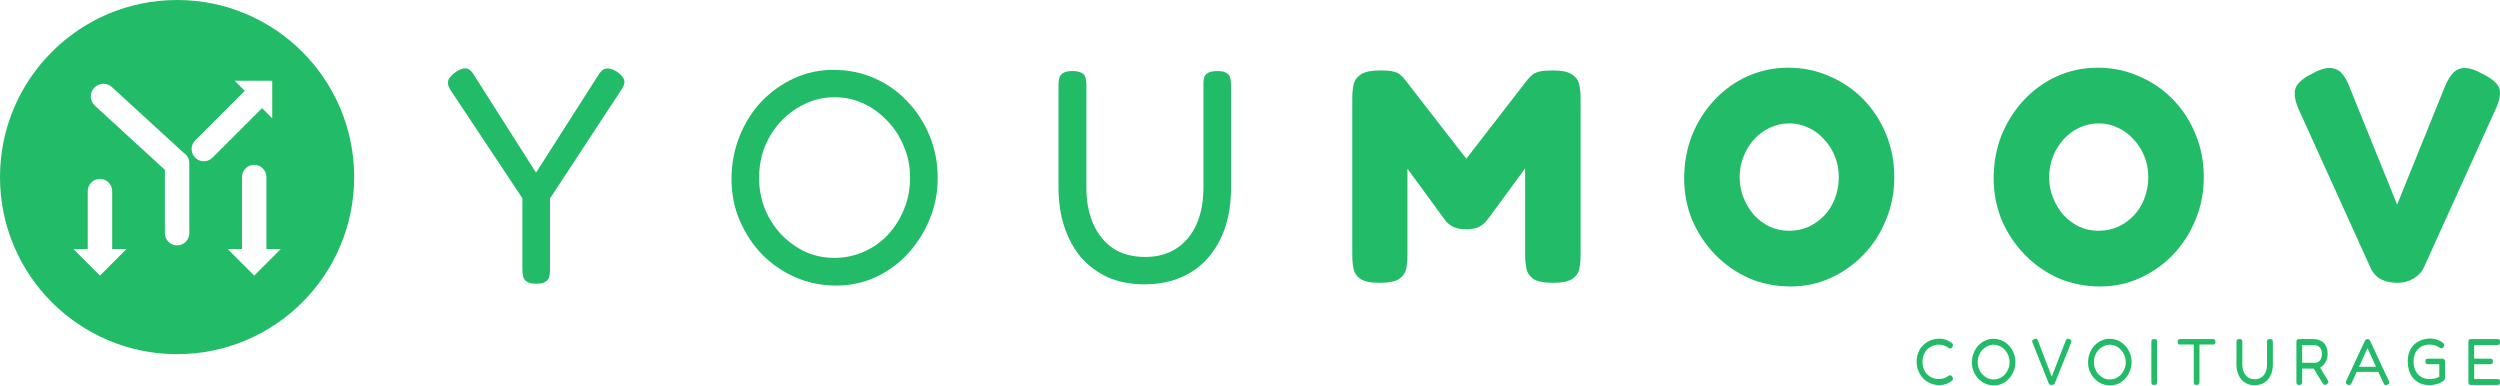
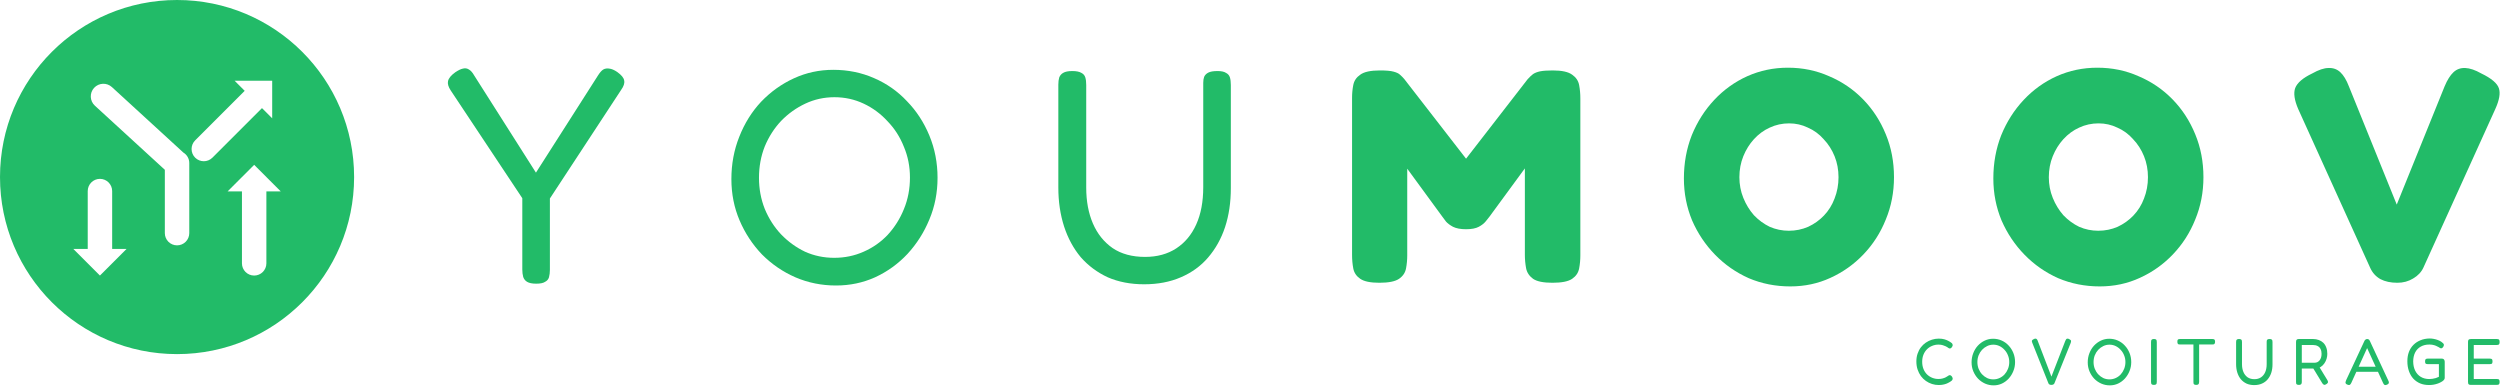
- <svg xmlns="http://www.w3.org/2000/svg" width="480" height="74" viewBox="0 0 480 74" fill="none">
-   <path fill-rule="evenodd" clip-rule="evenodd" d="M34 68C52.778 68 68 52.778 68 34C68 15.222 52.778 0 34 0C15.222 0 0 15.222 0 34C0 52.778 15.222 68 34 68ZM46.99 17.442L45.047 15.5H52.269V22.722L50.308 20.76L40.794 30.274C39.877 31.191 38.392 31.191 37.476 30.274C36.559 29.358 36.559 27.873 37.476 26.956L46.99 17.442ZM35.219 29.303L21.49 16.723C20.504 15.819 18.973 15.886 18.069 16.872C17.166 17.858 17.233 19.39 18.219 20.293L31.654 32.605V44.769C31.654 46.065 32.704 47.115 34 47.115C35.296 47.115 36.346 46.065 36.346 44.769V31.308C36.346 30.457 35.893 29.713 35.219 29.303ZM21.538 47.808V36.692C21.538 35.397 20.488 34.346 19.192 34.346C17.897 34.346 16.846 35.397 16.846 36.692V47.808H14.086L19.192 52.914L24.299 47.808H21.538ZM51.154 47.808V34C51.154 32.704 50.103 31.654 48.808 31.654C47.512 31.654 46.462 32.704 46.462 34V47.808H43.701L48.808 52.914L53.914 47.808H51.154Z" fill="#22BB68" />
-   <path fill-rule="evenodd" clip-rule="evenodd" d="M343.794 55C340.961 55 338.302 54.474 335.818 53.423C333.373 52.332 331.219 50.833 329.356 48.925C327.493 47.017 326.018 44.816 324.932 42.324C323.884 39.793 323.36 37.106 323.36 34.263C323.36 31.303 323.865 28.538 324.874 25.968C325.921 23.398 327.357 21.139 329.182 19.192C331.006 17.245 333.121 15.726 335.527 14.636C337.972 13.545 340.573 13 343.328 13C346.161 13 348.801 13.545 351.246 14.636C353.729 15.687 355.903 17.167 357.766 19.075C359.629 20.983 361.084 23.223 362.132 25.793C363.18 28.324 363.704 31.07 363.704 34.029C363.704 36.911 363.18 39.617 362.132 42.149C361.123 44.68 359.687 46.919 357.824 48.867C356 50.775 353.885 52.274 351.478 53.364C349.111 54.455 346.549 55 343.794 55ZM343.503 44.31C344.822 44.31 346.064 44.057 347.229 43.551C348.393 43.006 349.402 42.285 350.256 41.389C351.149 40.455 351.828 39.364 352.293 38.118C352.798 36.833 353.05 35.47 353.05 34.029C353.05 32.588 352.798 31.245 352.293 29.999C351.789 28.752 351.09 27.662 350.198 26.727C349.344 25.754 348.335 25.014 347.17 24.508C346.045 23.962 344.842 23.69 343.561 23.69C342.241 23.69 341 23.962 339.835 24.508C338.71 25.014 337.701 25.754 336.808 26.727C335.954 27.662 335.275 28.752 334.77 29.999C334.266 31.245 334.014 32.588 334.014 34.029C334.014 35.431 334.266 36.755 334.77 38.001C335.275 39.248 335.954 40.357 336.808 41.331C337.701 42.266 338.71 43.006 339.835 43.551C341 44.057 342.222 44.31 343.503 44.31Z" fill="#22BB68" />
-   <path d="M119.859 15.453C119.781 14.947 119.335 14.402 118.52 13.818C117.938 13.428 117.433 13.214 117.006 13.175C116.579 13.097 116.191 13.156 115.842 13.351C115.531 13.545 115.201 13.915 114.852 14.46L102.918 33.153L91.041 14.46C90.731 13.915 90.401 13.545 90.052 13.351C89.703 13.117 89.314 13.058 88.888 13.175C88.499 13.253 88.014 13.487 87.432 13.876C86.617 14.46 86.151 15.025 86.035 15.57C85.918 16.076 86.093 16.68 86.559 17.381L100.298 38.06V51.729C100.298 52.274 100.356 52.761 100.473 53.189C100.628 53.617 100.88 53.929 101.229 54.124C101.618 54.357 102.2 54.474 102.976 54.474C103.752 54.474 104.315 54.357 104.664 54.124C105.052 53.929 105.305 53.637 105.421 53.248C105.537 52.819 105.596 52.352 105.596 51.846V38.118L119.276 17.264C119.781 16.563 119.975 15.96 119.859 15.453Z" fill="#22BB68" />
-   <path fill-rule="evenodd" clip-rule="evenodd" d="M160.534 54.825C157.779 54.825 155.178 54.299 152.733 53.248C150.327 52.196 148.192 50.736 146.329 48.867C144.505 46.958 143.069 44.778 142.021 42.324C140.973 39.871 140.45 37.222 140.45 34.38C140.45 31.498 140.954 28.791 141.963 26.26C142.972 23.69 144.369 21.451 146.155 19.542C147.979 17.634 150.075 16.135 152.442 15.044C154.81 13.954 157.332 13.409 160.01 13.409C162.805 13.409 165.405 13.935 167.811 14.986C170.256 16.038 172.371 17.517 174.157 19.426C175.981 21.295 177.417 23.495 178.465 26.026C179.513 28.558 180.037 31.264 180.037 34.146C180.037 36.989 179.513 39.657 178.465 42.149C177.456 44.602 176.059 46.803 174.273 48.75C172.488 50.658 170.412 52.157 168.044 53.248C165.715 54.299 163.212 54.825 160.534 54.825ZM160.185 49.509C162.203 49.509 164.085 49.12 165.832 48.341C167.617 47.562 169.17 46.471 170.489 45.069C171.809 43.629 172.837 41.993 173.575 40.163C174.351 38.294 174.739 36.268 174.739 34.088C174.739 31.985 174.351 30.018 173.575 28.188C172.837 26.319 171.789 24.683 170.431 23.281C169.111 21.84 167.578 20.711 165.832 19.893C164.085 19.075 162.222 18.666 160.243 18.666C158.264 18.666 156.401 19.075 154.654 19.893C152.908 20.711 151.355 21.821 149.997 23.223C148.677 24.625 147.63 26.26 146.853 28.129C146.116 29.999 145.747 32.004 145.747 34.146C145.747 36.249 146.116 38.235 146.853 40.104C147.63 41.974 148.677 43.609 149.997 45.011C151.355 46.413 152.888 47.523 154.596 48.341C156.343 49.12 158.206 49.509 160.185 49.509Z" fill="#22BB68" />
-   <path d="M219.707 54.591C217.106 54.591 214.778 54.143 212.721 53.248C210.702 52.313 208.975 51.028 207.539 49.392C206.142 47.718 205.075 45.751 204.337 43.492C203.6 41.195 203.231 38.702 203.231 36.015V16.271C203.231 15.726 203.29 15.259 203.406 14.869C203.561 14.48 203.814 14.188 204.163 13.993C204.551 13.759 205.133 13.643 205.909 13.643C206.686 13.643 207.268 13.759 207.656 13.993C208.044 14.188 208.296 14.48 208.413 14.869C208.529 15.259 208.587 15.745 208.587 16.33V36.015C208.587 38.624 209.014 40.922 209.868 42.908C210.722 44.894 211.983 46.471 213.652 47.64C215.321 48.769 217.397 49.334 219.881 49.334C222.21 49.334 224.209 48.789 225.878 47.698C227.546 46.608 228.827 45.069 229.72 43.084C230.612 41.097 231.059 38.722 231.059 35.957V15.921C231.059 15.453 231.117 15.064 231.233 14.752C231.389 14.402 231.66 14.129 232.048 13.935C232.437 13.74 233.019 13.643 233.795 13.643C234.532 13.643 235.076 13.759 235.425 13.993C235.813 14.188 236.065 14.48 236.182 14.869C236.298 15.259 236.356 15.745 236.356 16.33V36.132C236.356 38.858 235.988 41.35 235.25 43.609C234.513 45.829 233.426 47.776 231.99 49.451C230.593 51.086 228.847 52.352 226.751 53.248C224.694 54.143 222.346 54.591 219.707 54.591Z" fill="#22BB68" />
-   <path d="M264.876 54.299C263.168 54.299 261.946 54.046 261.208 53.54C260.471 53.033 260.025 52.371 259.87 51.553C259.714 50.736 259.637 49.859 259.637 48.925V18.783C259.637 17.926 259.714 17.108 259.87 16.33C260.025 15.512 260.471 14.85 261.208 14.344C261.946 13.798 263.207 13.526 264.993 13.526C266.196 13.526 267.069 13.604 267.612 13.759C268.194 13.915 268.602 14.11 268.835 14.344C269.107 14.577 269.378 14.85 269.65 15.161L281.526 30.474L293.344 15.22C293.732 14.791 294.081 14.46 294.392 14.227C294.741 13.993 295.187 13.818 295.731 13.701C296.313 13.584 297.128 13.526 298.176 13.526C299.922 13.526 301.164 13.798 301.902 14.344C302.639 14.85 303.085 15.512 303.241 16.33C303.396 17.147 303.474 18.004 303.474 18.9V49.042C303.474 49.898 303.396 50.736 303.241 51.553C303.085 52.371 302.639 53.033 301.902 53.54C301.164 54.046 299.903 54.299 298.118 54.299C296.371 54.299 295.129 54.046 294.392 53.54C293.654 52.994 293.208 52.313 293.053 51.495C292.898 50.638 292.82 49.782 292.82 48.925V32.335L286.009 41.623L285.31 42.499C285 42.889 284.553 43.239 283.971 43.551C283.389 43.862 282.574 44.018 281.526 44.018C280.478 44.018 279.644 43.862 279.023 43.551C278.441 43.239 277.994 42.908 277.684 42.558C277.373 42.168 277.14 41.857 276.985 41.623L270.232 32.394V49.042C270.232 49.898 270.154 50.736 269.999 51.553C269.844 52.371 269.398 53.033 268.66 53.54C267.923 54.046 266.661 54.299 264.876 54.299Z" fill="#22BB68" />
-   <path fill-rule="evenodd" clip-rule="evenodd" d="M395.24 53.423C397.724 54.474 400.382 55 403.216 55C405.971 55 408.533 54.455 410.9 53.364C413.306 52.274 415.422 50.775 417.246 48.867C419.109 46.919 420.545 44.68 421.554 42.149C422.602 39.617 423.126 36.911 423.126 34.029C423.126 31.07 422.602 28.324 421.554 25.793C420.506 23.223 419.05 20.983 417.187 19.075C415.325 17.167 413.151 15.687 410.667 14.636C408.222 13.545 405.583 13 402.75 13C399.994 13 397.394 13.545 394.949 14.636C392.543 15.726 390.427 17.245 388.603 19.192C386.779 21.139 385.343 23.398 384.295 25.968C383.286 28.538 382.782 31.303 382.782 34.263C382.782 37.106 383.306 39.793 384.353 42.324C385.44 44.816 386.915 47.017 388.778 48.925C390.641 50.833 392.795 52.332 395.24 53.423ZM406.65 43.551C405.486 44.057 404.244 44.31 402.924 44.31C401.644 44.31 400.421 44.057 399.257 43.551C398.131 43.006 397.122 42.266 396.23 41.331C395.376 40.357 394.697 39.248 394.192 38.001C393.687 36.755 393.435 35.431 393.435 34.029C393.435 32.588 393.687 31.245 394.192 29.999C394.697 28.752 395.376 27.662 396.23 26.727C397.122 25.754 398.131 25.014 399.257 24.508C400.421 23.962 401.663 23.69 402.983 23.69C404.263 23.69 405.467 23.962 406.592 24.508C407.756 25.014 408.766 25.754 409.619 26.727C410.512 27.662 411.211 28.752 411.715 29.999C412.22 31.245 412.472 32.588 412.472 34.029C412.472 35.47 412.22 36.833 411.715 38.118C411.249 39.364 410.57 40.455 409.678 41.389C408.824 42.285 407.815 43.006 406.65 43.551Z" fill="#22BB68" />
-   <path d="M457.104 53.598C457.997 54.065 459.084 54.299 460.364 54.299C461.49 54.299 462.499 54.026 463.392 53.481C464.323 52.936 464.983 52.235 465.371 51.378L479.168 20.944C479.945 19.231 480.177 17.907 479.867 16.972C479.556 15.999 478.431 15.044 476.49 14.11C475.326 13.448 474.298 13.097 473.405 13.058C472.512 13.02 471.755 13.292 471.134 13.876C470.514 14.46 469.951 15.356 469.446 16.563L460.248 39.286L451.05 16.563C450.584 15.356 450.041 14.46 449.42 13.876C448.799 13.292 448.042 13.02 447.149 13.058C446.295 13.058 445.248 13.409 444.006 14.11C442.22 14.967 441.134 15.901 440.746 16.914C440.396 17.887 440.59 19.231 441.328 20.944L455.125 51.378C455.552 52.352 456.212 53.092 457.104 53.598Z" fill="#22BB68" />
-   <path d="M464.731 73.621C465.238 73.832 465.812 73.937 466.451 73.937C466.729 73.937 466.999 73.916 467.261 73.874C467.523 73.832 467.769 73.773 467.998 73.697C468.236 73.621 468.449 73.533 468.637 73.432C468.899 73.306 469.1 73.171 469.239 73.028C469.386 72.877 469.46 72.734 469.46 72.599V69.494C469.46 69.368 469.44 69.262 469.399 69.178C469.366 69.086 469.309 69.01 469.227 68.951C469.145 68.892 469.022 68.862 468.858 68.862H466.193C466.086 68.862 465.996 68.875 465.922 68.9C465.849 68.926 465.791 68.976 465.75 69.052C465.709 69.128 465.689 69.241 465.689 69.393C465.689 69.544 465.705 69.658 465.738 69.734C465.779 69.809 465.836 69.86 465.91 69.885C465.992 69.91 466.086 69.923 466.193 69.923H468.342V72.359C468.162 72.452 467.966 72.532 467.753 72.599C467.548 72.658 467.339 72.704 467.126 72.738C466.913 72.771 466.704 72.788 466.5 72.788C465.877 72.788 465.333 72.649 464.866 72.372C464.407 72.094 464.051 71.703 463.797 71.198C463.543 70.693 463.412 70.095 463.404 69.405C463.412 68.74 463.539 68.164 463.785 67.676C464.039 67.188 464.399 66.814 464.866 66.553C465.333 66.292 465.881 66.161 466.512 66.161C466.741 66.161 466.962 66.182 467.175 66.224C467.388 66.266 467.585 66.325 467.765 66.401C467.953 66.477 468.117 66.557 468.256 66.641C468.379 66.725 468.481 66.788 468.563 66.83C468.645 66.872 468.703 66.893 468.735 66.893C468.809 66.893 468.883 66.872 468.956 66.83C469.038 66.78 469.112 66.704 469.178 66.603C469.219 66.536 469.251 66.464 469.276 66.388C469.3 66.313 469.309 66.25 469.3 66.199C469.292 66.098 469.239 66.001 469.141 65.909C469.042 65.808 468.924 65.711 468.784 65.618C468.588 65.492 468.367 65.383 468.121 65.29C467.875 65.198 467.617 65.126 467.347 65.076C467.085 65.025 466.827 65 466.573 65C465.918 65.008 465.329 65.122 464.804 65.341C464.28 65.551 463.83 65.846 463.453 66.224C463.076 66.603 462.786 67.058 462.581 67.588C462.384 68.118 462.286 68.711 462.286 69.368C462.286 70.058 462.384 70.684 462.581 71.248C462.778 71.812 463.056 72.296 463.416 72.7C463.785 73.095 464.223 73.403 464.731 73.621Z" fill="#22BB68" />
-   <path d="M393.568 73.836C393.666 73.886 393.789 73.912 393.936 73.912C394.084 73.912 394.207 73.882 394.305 73.823C394.403 73.773 394.473 73.697 394.514 73.596L397.609 65.921C397.675 65.762 397.708 65.618 397.708 65.492C397.708 65.358 397.593 65.236 397.364 65.126C397.216 65.042 397.093 65.008 396.995 65.025C396.897 65.034 396.815 65.08 396.749 65.164C396.692 65.24 396.639 65.345 396.59 65.48L393.936 72.321L391.271 65.366C391.222 65.24 391.16 65.151 391.086 65.101C391.021 65.042 390.943 65.017 390.853 65.025C390.771 65.025 390.673 65.055 390.558 65.114C390.378 65.206 390.259 65.294 390.202 65.379C390.153 65.463 390.169 65.606 390.251 65.808L393.359 73.609C393.408 73.718 393.478 73.794 393.568 73.836Z" fill="#22BB68" />
-   <path d="M370.997 73.735C371.415 73.87 371.845 73.937 372.287 73.937C372.705 73.937 373.061 73.895 373.356 73.811C373.651 73.735 373.888 73.647 374.068 73.546C374.257 73.436 374.388 73.365 374.461 73.331C374.576 73.255 374.687 73.175 374.793 73.091C374.9 72.999 374.957 72.889 374.965 72.763C374.981 72.679 374.973 72.603 374.941 72.536C374.916 72.46 374.883 72.393 374.842 72.334C374.777 72.233 374.707 72.161 374.633 72.119C374.568 72.069 374.494 72.043 374.412 72.043C374.33 72.043 374.253 72.069 374.179 72.119C374.113 72.17 374.036 72.22 373.946 72.271C373.888 72.313 373.782 72.376 373.626 72.46C373.479 72.536 373.286 72.607 373.049 72.675C372.819 72.742 372.549 72.776 372.238 72.776C371.82 72.776 371.423 72.7 371.046 72.548C370.67 72.397 370.334 72.178 370.039 71.892C369.753 71.606 369.527 71.261 369.364 70.857C369.2 70.445 369.118 69.982 369.118 69.468C369.118 68.963 369.2 68.509 369.364 68.105C369.527 67.701 369.753 67.356 370.039 67.07C370.326 66.784 370.657 66.565 371.034 66.414C371.419 66.254 371.82 66.174 372.238 66.174C372.566 66.174 372.844 66.212 373.073 66.287C373.303 66.355 373.491 66.426 373.638 66.502C373.786 66.578 373.884 66.632 373.933 66.666C374.04 66.734 374.126 66.792 374.191 66.843C374.257 66.893 374.33 66.919 374.412 66.919C374.494 66.919 374.568 66.898 374.633 66.856C374.707 66.805 374.777 66.729 374.842 66.628C374.883 66.561 374.916 66.498 374.941 66.439C374.973 66.38 374.981 66.304 374.965 66.212C374.957 66.086 374.9 65.976 374.793 65.884C374.687 65.791 374.576 65.711 374.461 65.644C374.396 65.593 374.269 65.522 374.081 65.429C373.892 65.328 373.651 65.236 373.356 65.151C373.061 65.067 372.709 65.025 372.299 65.025C371.857 65.025 371.423 65.093 370.997 65.227C370.58 65.353 370.187 65.543 369.818 65.795C369.458 66.039 369.142 66.338 368.872 66.691C368.602 67.045 368.389 67.453 368.233 67.916C368.078 68.37 368 68.867 368 69.405C368 69.969 368.078 70.487 368.233 70.958C368.389 71.421 368.602 71.841 368.872 72.22C369.151 72.591 369.47 72.902 369.83 73.154C370.191 73.407 370.58 73.6 370.997 73.735Z" fill="#22BB68" />
-   <path fill-rule="evenodd" clip-rule="evenodd" d="M382.839 74C382.258 74 381.709 73.886 381.193 73.659C380.685 73.432 380.235 73.116 379.842 72.713C379.457 72.3 379.154 71.829 378.933 71.299C378.712 70.769 378.601 70.196 378.601 69.582C378.601 68.959 378.708 68.374 378.921 67.828C379.133 67.272 379.428 66.788 379.805 66.376C380.19 65.963 380.632 65.64 381.132 65.404C381.631 65.168 382.163 65.05 382.729 65.05C383.318 65.05 383.867 65.164 384.375 65.391C384.891 65.618 385.337 65.938 385.714 66.351C386.099 66.755 386.402 67.23 386.623 67.777C386.844 68.324 386.954 68.909 386.954 69.532C386.954 70.146 386.844 70.722 386.623 71.261C386.41 71.791 386.115 72.266 385.738 72.687C385.361 73.1 384.923 73.424 384.424 73.659C383.932 73.886 383.404 74 382.839 74ZM382.765 72.851C383.191 72.851 383.588 72.767 383.957 72.599C384.334 72.431 384.661 72.195 384.94 71.892C385.218 71.581 385.435 71.227 385.591 70.832C385.755 70.428 385.836 69.99 385.836 69.519C385.836 69.064 385.755 68.64 385.591 68.244C385.435 67.84 385.214 67.487 384.927 67.184C384.649 66.872 384.326 66.628 383.957 66.452C383.588 66.275 383.195 66.186 382.778 66.186C382.36 66.186 381.967 66.275 381.598 66.452C381.23 66.628 380.902 66.868 380.616 67.171C380.337 67.474 380.116 67.828 379.952 68.231C379.797 68.635 379.719 69.069 379.719 69.532C379.719 69.986 379.797 70.415 379.952 70.819C380.116 71.223 380.337 71.576 380.616 71.879C380.902 72.182 381.226 72.422 381.586 72.599C381.955 72.767 382.348 72.851 382.765 72.851Z" fill="#22BB68" />
-   <path fill-rule="evenodd" clip-rule="evenodd" d="M403.501 73.659C404.017 73.886 404.565 74 405.147 74C405.712 74 406.24 73.886 406.731 73.659C407.231 73.424 407.669 73.1 408.046 72.687C408.423 72.266 408.717 71.791 408.93 71.261C409.151 70.722 409.262 70.146 409.262 69.532C409.262 68.909 409.151 68.324 408.93 67.777C408.709 67.23 408.406 66.755 408.021 66.351C407.645 65.938 407.198 65.618 406.682 65.391C406.175 65.164 405.626 65.05 405.036 65.05C404.471 65.05 403.939 65.168 403.439 65.404C402.94 65.64 402.498 65.963 402.113 66.376C401.736 66.788 401.441 67.272 401.228 67.828C401.015 68.374 400.909 68.959 400.909 69.582C400.909 70.196 401.019 70.769 401.24 71.299C401.462 71.829 401.765 72.3 402.149 72.713C402.543 73.116 402.993 73.432 403.501 73.659ZM406.265 72.599C405.896 72.767 405.499 72.851 405.073 72.851C404.655 72.851 404.262 72.767 403.894 72.599C403.533 72.422 403.21 72.182 402.923 71.879C402.645 71.576 402.424 71.223 402.26 70.819C402.104 70.415 402.027 69.986 402.027 69.532C402.027 69.069 402.104 68.635 402.26 68.231C402.424 67.828 402.645 67.474 402.923 67.171C403.21 66.868 403.538 66.628 403.906 66.452C404.275 66.275 404.668 66.186 405.085 66.186C405.503 66.186 405.896 66.275 406.265 66.452C406.633 66.628 406.957 66.872 407.235 67.184C407.522 67.487 407.743 67.84 407.898 68.244C408.062 68.64 408.144 69.064 408.144 69.519C408.144 69.99 408.062 70.428 407.898 70.832C407.743 71.227 407.526 71.581 407.247 71.892C406.969 72.195 406.641 72.431 406.265 72.599Z" fill="#22BB68" />
-   <path d="M413.247 73.836C413.329 73.886 413.452 73.912 413.616 73.912C413.78 73.912 413.898 73.886 413.972 73.836C414.054 73.794 414.107 73.731 414.132 73.647C414.156 73.562 414.169 73.461 414.169 73.344V65.682C414.169 65.555 414.156 65.45 414.132 65.366C414.115 65.282 414.066 65.219 413.984 65.177C413.911 65.126 413.792 65.101 413.628 65.101C413.464 65.101 413.341 65.126 413.259 65.177C413.186 65.219 413.133 65.282 413.1 65.366C413.075 65.45 413.063 65.551 413.063 65.669V73.331C413.063 73.449 413.075 73.554 413.1 73.647C413.124 73.731 413.174 73.794 413.247 73.836Z" fill="#22BB68" />
-   <path d="M425.123 65.139C425.058 65.114 424.972 65.101 424.866 65.101H418.613C418.515 65.101 418.425 65.114 418.343 65.139C418.269 65.164 418.212 65.215 418.171 65.29C418.138 65.358 418.122 65.471 418.122 65.631C418.122 65.783 418.142 65.896 418.183 65.972C418.224 66.048 418.281 66.098 418.355 66.123C418.429 66.14 418.519 66.149 418.625 66.149H421.205V73.344C421.205 73.453 421.213 73.554 421.229 73.647C421.254 73.731 421.303 73.794 421.377 73.836C421.459 73.886 421.582 73.912 421.745 73.912C421.901 73.912 422.016 73.886 422.089 73.836C422.171 73.794 422.224 73.731 422.249 73.647C422.282 73.562 422.298 73.466 422.298 73.356V66.149H424.841C424.947 66.149 425.037 66.14 425.111 66.123C425.185 66.098 425.242 66.048 425.283 65.972C425.332 65.896 425.357 65.783 425.357 65.631C425.357 65.471 425.336 65.358 425.295 65.29C425.255 65.215 425.197 65.164 425.123 65.139Z" fill="#22BB68" />
-   <path d="M431.401 73.659C431.835 73.853 432.327 73.95 432.876 73.95C433.432 73.95 433.928 73.853 434.362 73.659C434.804 73.466 435.173 73.192 435.467 72.839C435.77 72.477 436 72.056 436.155 71.576C436.311 71.088 436.389 70.55 436.389 69.961V65.682C436.389 65.555 436.376 65.45 436.352 65.366C436.327 65.282 436.274 65.219 436.192 65.177C436.119 65.126 436.004 65.101 435.848 65.101C435.684 65.101 435.562 65.122 435.48 65.164C435.398 65.206 435.341 65.265 435.308 65.341C435.283 65.408 435.271 65.492 435.271 65.593V69.923C435.271 70.52 435.177 71.034 434.988 71.463C434.8 71.892 434.53 72.224 434.178 72.46C433.825 72.696 433.404 72.814 432.912 72.814C432.388 72.814 431.95 72.691 431.598 72.447C431.246 72.195 430.98 71.854 430.799 71.425C430.619 70.996 430.529 70.499 430.529 69.936V65.682C430.529 65.555 430.517 65.45 430.492 65.366C430.468 65.282 430.415 65.219 430.333 65.177C430.251 65.126 430.128 65.101 429.964 65.101C429.8 65.101 429.678 65.126 429.596 65.177C429.522 65.219 429.469 65.282 429.436 65.366C429.411 65.45 429.399 65.551 429.399 65.669V69.936C429.399 70.516 429.477 71.055 429.633 71.551C429.788 72.039 430.013 72.464 430.308 72.826C430.611 73.18 430.976 73.457 431.401 73.659Z" fill="#22BB68" />
-   <path fill-rule="evenodd" clip-rule="evenodd" d="M441.092 73.836C441.174 73.886 441.293 73.912 441.448 73.912C441.612 73.912 441.731 73.886 441.805 73.836C441.887 73.794 441.94 73.731 441.964 73.647C441.997 73.562 442.014 73.461 442.014 73.344V70.769H444.232L445.944 73.584C446.051 73.743 446.161 73.844 446.276 73.886C446.399 73.928 446.546 73.891 446.718 73.773C446.849 73.689 446.939 73.609 446.989 73.533C447.046 73.457 447.062 73.373 447.038 73.281C447.021 73.188 446.972 73.074 446.89 72.94L445.445 70.572C445.521 70.537 445.593 70.497 445.662 70.453C445.949 70.268 446.182 70.037 446.362 69.759C446.551 69.481 446.69 69.186 446.78 68.875C446.87 68.555 446.915 68.248 446.915 67.954C446.915 67.483 446.845 67.07 446.706 66.717C446.575 66.355 446.387 66.056 446.141 65.82C445.895 65.585 445.605 65.408 445.269 65.29C444.941 65.164 444.577 65.101 444.176 65.101H441.461C441.305 65.101 441.186 65.126 441.105 65.177C441.031 65.227 440.978 65.294 440.945 65.379C440.92 65.454 440.908 65.547 440.908 65.656V73.331C440.908 73.449 440.916 73.554 440.933 73.647C440.957 73.731 441.01 73.794 441.092 73.836ZM444.446 69.658H442.014V66.25H444.151C444.511 66.25 444.814 66.317 445.06 66.452C445.306 66.578 445.49 66.767 445.613 67.02C445.744 67.272 445.809 67.579 445.809 67.941C445.809 68.236 445.772 68.488 445.699 68.698C445.625 68.909 445.527 69.086 445.404 69.229C445.281 69.372 445.138 69.481 444.974 69.557C444.81 69.624 444.634 69.658 444.446 69.658Z" fill="#22BB68" />
-   <path fill-rule="evenodd" clip-rule="evenodd" d="M458.661 73.672C458.718 73.596 458.743 73.516 458.735 73.432C458.735 73.339 458.702 73.23 458.637 73.104L455.074 65.454C455.041 65.37 455 65.303 454.951 65.252C454.902 65.202 454.845 65.164 454.779 65.139C454.714 65.114 454.644 65.101 454.571 65.101C454.464 65.101 454.362 65.135 454.263 65.202C454.173 65.261 454.104 65.341 454.055 65.442L450.529 73.003C450.464 73.146 450.423 73.272 450.406 73.382C450.398 73.491 450.418 73.584 450.468 73.659C450.525 73.735 450.615 73.798 450.738 73.849C450.943 73.941 451.098 73.962 451.205 73.912C451.319 73.861 451.422 73.739 451.512 73.546L452.487 71.4H456.642L457.629 73.558C457.719 73.752 457.818 73.874 457.924 73.924C458.039 73.975 458.194 73.954 458.391 73.861C458.514 73.802 458.604 73.739 458.661 73.672ZM456.198 70.428L454.558 66.843L452.929 70.428H456.198Z" fill="#22BB68" />
-   <path d="M474.484 73.912C474.321 73.912 474.198 73.886 474.116 73.836C474.042 73.794 473.993 73.731 473.969 73.647C473.944 73.554 473.932 73.449 473.932 73.331V65.669C473.932 65.45 473.973 65.303 474.054 65.227C474.145 65.143 474.3 65.101 474.521 65.101H479.46C479.574 65.101 479.672 65.114 479.754 65.139C479.836 65.164 479.898 65.219 479.939 65.303C479.98 65.387 480 65.513 480 65.682C480 65.85 479.975 65.976 479.926 66.06C479.885 66.136 479.824 66.186 479.742 66.212C479.66 66.237 479.562 66.25 479.447 66.25H475.037V68.862H478.108C478.223 68.862 478.317 68.875 478.391 68.9C478.473 68.926 478.534 68.976 478.575 69.052C478.616 69.128 478.636 69.245 478.636 69.405C478.636 69.557 478.616 69.67 478.575 69.746C478.534 69.822 478.473 69.872 478.391 69.898C478.309 69.914 478.207 69.923 478.084 69.923H475.037V72.776H479.46C479.574 72.776 479.672 72.788 479.754 72.814C479.836 72.839 479.898 72.893 479.939 72.978C479.98 73.053 480 73.175 480 73.344C480 73.512 479.975 73.638 479.926 73.722C479.885 73.798 479.824 73.849 479.742 73.874C479.66 73.899 479.562 73.912 479.447 73.912H474.484Z" fill="#22BB68" />
+ <svg xmlns="http://www.w3.org/2000/svg" width="519" height="80" viewBox="0 0 519 80" fill="none">
+   <path fill-rule="evenodd" clip-rule="evenodd" d="M36.757 73.513C57.057 73.513 73.513 57.057 73.513 36.757C73.513 16.457 57.057 0 36.757 0C16.457 0 0 16.457 0 36.757C0 57.057 16.457 73.513 36.757 73.513ZM50.8 18.857L48.7 16.757H56.507V24.564L54.387 22.444L44.101 32.729C43.111 33.72 41.505 33.72 40.514 32.729C39.524 31.738 39.524 30.133 40.514 29.142L50.8 18.857ZM38.074 31.678L23.233 18.079C22.167 17.102 20.511 17.174 19.534 18.24C18.558 19.306 18.63 20.962 19.696 21.939L34.22 35.248V48.399C34.22 49.8 35.356 50.935 36.757 50.935C38.158 50.935 39.293 49.8 39.293 48.399V33.846C39.293 32.926 38.803 32.122 38.074 31.678ZM23.285 51.684V39.667C23.285 38.267 22.149 37.131 20.748 37.131C19.348 37.131 18.212 38.267 18.212 39.667V51.684H15.228L20.748 57.205L26.269 51.684H23.285ZM55.301 39.741V54.668C55.301 56.069 54.166 57.205 52.765 57.205C51.364 57.205 50.229 56.069 50.229 54.668V39.741H47.245L52.765 34.22L58.286 39.741H55.301Z" fill="#22BB68" />
+   <path fill-rule="evenodd" clip-rule="evenodd" d="M371.669 59.459C368.606 59.459 365.732 58.891 363.047 57.754C360.403 56.576 358.075 54.955 356.061 52.892C354.047 50.829 352.452 48.45 351.278 45.756C350.145 43.019 349.578 40.114 349.578 37.041C349.578 33.841 350.124 30.852 351.215 28.073C352.348 25.295 353.9 22.853 355.872 20.748C357.844 18.643 360.131 17.001 362.732 15.822C365.375 14.643 368.187 14.054 371.166 14.054C374.228 14.054 377.082 14.643 379.725 15.822C382.41 16.959 384.76 18.559 386.774 20.622C388.788 22.685 390.361 25.105 391.494 27.884C392.627 30.621 393.193 33.589 393.193 36.788C393.193 39.904 392.627 42.83 391.494 45.566C390.403 48.303 388.851 50.724 386.837 52.829C384.865 54.892 382.578 56.512 379.977 57.691C377.417 58.87 374.648 59.459 371.669 59.459ZM371.354 47.903C372.781 47.903 374.124 47.629 375.382 47.082C376.641 46.492 377.732 45.714 378.655 44.745C379.62 43.735 380.354 42.556 380.858 41.209C381.403 39.82 381.676 38.346 381.676 36.788C381.676 35.231 381.403 33.778 380.858 32.431C380.312 31.084 379.557 29.905 378.592 28.895C377.669 27.842 376.578 27.042 375.319 26.495C374.103 25.905 372.802 25.611 371.417 25.611C369.991 25.611 368.648 25.905 367.389 26.495C366.173 27.042 365.082 27.842 364.117 28.895C363.194 29.905 362.459 31.084 361.914 32.431C361.368 33.778 361.096 35.231 361.096 36.788C361.096 38.304 361.368 39.735 361.914 41.083C362.459 42.43 363.194 43.63 364.117 44.682C365.082 45.693 366.173 46.492 367.389 47.082C368.648 47.629 369.97 47.903 371.354 47.903Z" fill="#22BB68" />
+   <path d="M129.577 16.706C129.493 16.159 129.01 15.57 128.129 14.938C127.5 14.517 126.955 14.286 126.493 14.243C126.032 14.159 125.612 14.223 125.234 14.433C124.899 14.643 124.542 15.043 124.164 15.633L111.262 35.841L98.423 15.633C98.088 15.043 97.731 14.643 97.353 14.433C96.976 14.18 96.556 14.117 96.095 14.243C95.675 14.328 95.151 14.58 94.521 15.001C93.64 15.633 93.137 16.243 93.011 16.833C92.885 17.38 93.074 18.033 93.577 18.79L108.43 41.146V55.923C108.43 56.512 108.493 57.039 108.619 57.502C108.787 57.965 109.06 58.302 109.437 58.512C109.857 58.765 110.486 58.891 111.325 58.891C112.164 58.891 112.773 58.765 113.15 58.512C113.57 58.302 113.843 57.986 113.969 57.565C114.095 57.102 114.157 56.597 114.157 56.049V41.209L128.948 18.664C129.493 17.906 129.703 17.254 129.577 16.706Z" fill="#22BB68" />
+   <path fill-rule="evenodd" clip-rule="evenodd" d="M173.55 59.27C170.571 59.27 167.76 58.702 165.117 57.565C162.516 56.428 160.208 54.849 158.194 52.829C156.222 50.766 154.669 48.408 153.537 45.756C152.404 43.103 151.837 40.241 151.837 37.167C151.837 34.052 152.383 31.126 153.474 28.389C154.565 25.611 156.075 23.19 158.005 21.127C159.977 19.064 162.243 17.443 164.802 16.264C167.362 15.085 170.089 14.496 172.984 14.496C176.005 14.496 178.816 15.065 181.418 16.201C184.061 17.338 186.348 18.938 188.278 21.001C190.25 23.021 191.802 25.4 192.935 28.137C194.068 30.873 194.634 33.799 194.634 36.915C194.634 39.988 194.068 42.872 192.935 45.566C191.844 48.219 190.334 50.597 188.404 52.702C186.473 54.765 184.229 56.386 181.669 57.565C179.152 58.702 176.446 59.27 173.55 59.27ZM173.173 53.523C175.355 53.523 177.39 53.102 179.278 52.26C181.208 51.418 182.886 50.239 184.313 48.724C185.739 47.166 186.851 45.398 187.648 43.419C188.487 41.398 188.907 39.209 188.907 36.852C188.907 34.578 188.487 32.452 187.648 30.473C186.851 28.452 185.718 26.684 184.25 25.169C182.823 23.611 181.166 22.39 179.278 21.506C177.39 20.622 175.376 20.18 173.236 20.18C171.096 20.18 169.082 20.622 167.194 21.506C165.306 22.39 163.627 23.59 162.159 25.105C160.732 26.621 159.599 28.389 158.76 30.41C157.963 32.431 157.565 34.599 157.565 36.915C157.565 39.188 157.963 41.335 158.76 43.356C159.599 45.377 160.732 47.145 162.159 48.661C163.627 50.176 165.285 51.376 167.131 52.26C169.019 53.102 171.033 53.523 173.173 53.523Z" fill="#22BB68" />
+   <path d="M237.521 59.017C234.709 59.017 232.192 58.533 229.968 57.565C227.786 56.554 225.919 55.165 224.367 53.397C222.856 51.587 221.703 49.461 220.905 47.019C220.108 44.535 219.71 41.84 219.71 38.935V17.59C219.71 17.001 219.772 16.496 219.898 16.075C220.066 15.654 220.339 15.338 220.717 15.128C221.136 14.875 221.766 14.749 222.605 14.749C223.444 14.749 224.073 14.875 224.493 15.128C224.912 15.338 225.185 15.654 225.311 16.075C225.437 16.496 225.5 17.022 225.5 17.654V38.935C225.5 41.756 225.961 44.24 226.884 46.387C227.807 48.534 229.171 50.239 230.975 51.502C232.779 52.723 235.024 53.334 237.709 53.334C240.227 53.334 242.388 52.744 244.192 51.566C245.996 50.387 247.381 48.724 248.346 46.577C249.311 44.43 249.793 41.861 249.793 38.872V17.212C249.793 16.706 249.856 16.285 249.982 15.949C250.15 15.57 250.444 15.275 250.863 15.065C251.283 14.854 251.912 14.749 252.751 14.749C253.548 14.749 254.136 14.875 254.514 15.128C254.933 15.338 255.206 15.654 255.332 16.075C255.458 16.496 255.521 17.022 255.521 17.654V39.062C255.521 42.009 255.122 44.703 254.325 47.145C253.528 49.545 252.353 51.65 250.8 53.46C249.29 55.228 247.402 56.597 245.136 57.565C242.912 58.533 240.374 59.017 237.521 59.017Z" fill="#22BB68" />
+   <path d="M286.353 58.702C284.506 58.702 283.185 58.428 282.388 57.881C281.59 57.333 281.108 56.618 280.94 55.734C280.772 54.849 280.688 53.902 280.688 52.892V20.306C280.688 19.38 280.772 18.496 280.94 17.654C281.108 16.77 281.59 16.054 282.388 15.507C283.185 14.917 284.548 14.622 286.478 14.622C287.779 14.622 288.723 14.707 289.311 14.875C289.94 15.043 290.381 15.254 290.632 15.507C290.926 15.759 291.22 16.054 291.513 16.391L304.352 32.945L317.129 16.454C317.548 15.991 317.926 15.633 318.261 15.38C318.639 15.128 319.122 14.938 319.709 14.812C320.338 14.686 321.219 14.622 322.352 14.622C324.24 14.622 325.583 14.917 326.38 15.507C327.177 16.054 327.66 16.77 327.828 17.654C327.996 18.538 328.08 19.464 328.08 20.432V53.018C328.08 53.944 327.996 54.849 327.828 55.734C327.66 56.618 327.177 57.333 326.38 57.881C325.583 58.428 324.219 58.702 322.289 58.702C320.401 58.702 319.059 58.428 318.261 57.881C317.464 57.291 316.982 56.554 316.814 55.67C316.646 54.744 316.562 53.818 316.562 52.892V34.957L309.199 44.998L308.443 45.945C308.108 46.366 307.625 46.745 306.996 47.082C306.366 47.419 305.485 47.587 304.352 47.587C303.22 47.587 302.317 47.419 301.646 47.082C301.017 46.745 300.534 46.387 300.199 46.008C299.863 45.587 299.611 45.251 299.443 44.998L292.143 35.02V53.018C292.143 53.944 292.059 54.849 291.891 55.734C291.723 56.618 291.241 57.333 290.443 57.881C289.646 58.428 288.283 58.702 286.353 58.702Z" fill="#22BB68" />
+   <path fill-rule="evenodd" clip-rule="evenodd" d="M427.286 57.754C429.972 58.891 432.846 59.459 435.909 59.459C438.888 59.459 441.657 58.87 444.216 57.691C446.818 56.512 449.104 54.892 451.076 52.829C453.09 50.724 454.643 48.303 455.734 45.566C456.867 42.83 457.433 39.904 457.433 36.788C457.433 33.589 456.867 30.621 455.734 27.884C454.601 25.105 453.027 22.685 451.014 20.622C449 18.559 446.65 16.959 443.965 15.822C441.321 14.643 438.468 14.054 435.405 14.054C432.426 14.054 429.615 14.643 426.972 15.822C424.37 17.001 422.084 18.643 420.112 20.748C418.14 22.853 416.587 25.295 415.454 28.073C414.363 30.852 413.818 33.841 413.818 37.041C413.818 40.114 414.384 43.019 415.517 45.756C416.692 48.45 418.286 50.829 420.3 52.892C422.314 54.955 424.643 56.576 427.286 57.754ZM439.622 47.082C438.363 47.629 437.021 47.903 435.594 47.903C434.209 47.903 432.888 47.629 431.629 47.082C430.412 46.492 429.321 45.693 428.356 44.682C427.433 43.63 426.699 42.43 426.154 41.083C425.608 39.735 425.335 38.304 425.335 36.788C425.335 35.231 425.608 33.778 426.154 32.431C426.699 31.084 427.433 29.905 428.356 28.895C429.321 27.842 430.412 27.042 431.629 26.495C432.888 25.905 434.23 25.611 435.657 25.611C437.042 25.611 438.342 25.905 439.559 26.495C440.818 27.042 441.909 27.842 442.832 28.895C443.797 29.905 444.552 31.084 445.097 32.431C445.643 33.778 445.916 35.231 445.916 36.788C445.916 38.346 445.643 39.82 445.097 41.209C444.594 42.556 443.86 43.735 442.895 44.745C441.972 45.714 440.881 46.492 439.622 47.082Z" fill="#22BB68" />
+   <path d="M494.167 57.944C495.132 58.449 496.307 58.702 497.691 58.702C498.908 58.702 499.999 58.407 500.964 57.818C501.971 57.228 502.684 56.47 503.104 55.544L518.02 22.643C518.859 20.79 519.111 19.359 518.775 18.348C518.439 17.296 517.223 16.264 515.125 15.254C513.866 14.538 512.754 14.159 511.789 14.117C510.824 14.075 510.006 14.37 509.335 15.001C508.663 15.633 508.055 16.601 507.509 17.906L497.565 42.472L487.621 17.906C487.118 16.601 486.531 15.633 485.859 15.001C485.188 14.37 484.37 14.075 483.405 14.117C482.482 14.117 481.349 14.496 480.006 15.254C478.076 16.18 476.901 17.191 476.482 18.285C476.104 19.338 476.314 20.79 477.111 22.643L492.027 55.544C492.489 56.597 493.202 57.397 494.167 57.944Z" fill="#22BB68" />
+   <path d="M502.412 79.591C502.961 79.818 503.58 79.932 504.271 79.932C504.572 79.932 504.864 79.909 505.147 79.864C505.431 79.818 505.696 79.754 505.944 79.672C506.201 79.591 506.431 79.495 506.635 79.386C506.918 79.249 507.135 79.104 507.285 78.949C507.445 78.785 507.524 78.631 507.524 78.485V75.128C507.524 74.992 507.502 74.878 507.458 74.787C507.423 74.687 507.361 74.605 507.272 74.541C507.184 74.478 507.051 74.446 506.874 74.446H503.992C503.877 74.446 503.78 74.46 503.7 74.487C503.62 74.514 503.558 74.569 503.514 74.651C503.47 74.733 503.448 74.855 503.448 75.019C503.448 75.183 503.465 75.306 503.501 75.388C503.545 75.469 503.607 75.524 503.687 75.551C503.775 75.579 503.877 75.592 503.992 75.592H506.316V78.226C506.121 78.326 505.909 78.412 505.679 78.485C505.457 78.549 505.231 78.599 505.001 78.635C504.771 78.672 504.545 78.69 504.324 78.69C503.651 78.69 503.062 78.54 502.558 78.24C502.062 77.939 501.677 77.516 501.402 76.971C501.128 76.425 500.986 75.779 500.977 75.033C500.986 74.314 501.123 73.691 501.389 73.163C501.664 72.636 502.053 72.231 502.558 71.949C503.062 71.667 503.656 71.526 504.337 71.526C504.585 71.526 504.824 71.549 505.054 71.594C505.285 71.639 505.497 71.703 505.692 71.785C505.895 71.867 506.073 71.953 506.223 72.044C506.356 72.135 506.467 72.204 506.555 72.249C506.644 72.294 506.706 72.317 506.741 72.317C506.821 72.317 506.9 72.294 506.98 72.249C507.069 72.194 507.148 72.112 507.219 72.003C507.263 71.931 507.299 71.853 507.325 71.771C507.352 71.689 507.361 71.621 507.352 71.567C507.343 71.457 507.285 71.353 507.179 71.253C507.073 71.144 506.945 71.039 506.794 70.939C506.582 70.802 506.343 70.684 506.077 70.584C505.811 70.484 505.532 70.407 505.24 70.352C504.957 70.298 504.678 70.27 504.404 70.27C503.695 70.279 503.058 70.402 502.491 70.639C501.925 70.866 501.438 71.185 501.031 71.594C500.623 72.003 500.309 72.495 500.088 73.068C499.875 73.641 499.769 74.282 499.769 74.992C499.769 75.738 499.875 76.416 500.088 77.025C500.3 77.635 500.601 78.158 500.991 78.594C501.389 79.022 501.863 79.354 502.412 79.591Z" fill="#22BB68" />
+   <path d="M425.479 79.823C425.585 79.877 425.718 79.904 425.877 79.904C426.037 79.904 426.169 79.873 426.276 79.809C426.382 79.754 426.457 79.672 426.501 79.563L429.848 71.266C429.919 71.094 429.954 70.939 429.954 70.802C429.954 70.657 429.83 70.525 429.582 70.407C429.423 70.316 429.29 70.279 429.184 70.298C429.078 70.307 428.989 70.357 428.918 70.448C428.856 70.529 428.799 70.643 428.746 70.789L425.877 78.185L422.995 70.666C422.942 70.529 422.876 70.434 422.796 70.379C422.725 70.316 422.641 70.288 422.544 70.298C422.455 70.298 422.349 70.329 422.225 70.393C422.03 70.493 421.902 70.589 421.84 70.68C421.787 70.771 421.805 70.925 421.893 71.144L425.253 79.577C425.306 79.695 425.381 79.777 425.479 79.823Z" fill="#22BB68" />
+   <path d="M401.078 79.713C401.53 79.859 401.995 79.932 402.473 79.932C402.924 79.932 403.309 79.886 403.628 79.795C403.947 79.713 404.203 79.618 404.398 79.509C404.602 79.391 404.744 79.313 404.823 79.277C404.947 79.195 405.067 79.108 405.182 79.017C405.297 78.917 405.359 78.799 405.368 78.663C405.385 78.572 405.377 78.49 405.341 78.417C405.315 78.335 405.279 78.262 405.235 78.199C405.164 78.09 405.089 78.012 405.009 77.967C404.938 77.912 404.859 77.885 404.77 77.885C404.682 77.885 404.597 77.912 404.518 77.967C404.447 78.021 404.363 78.076 404.265 78.13C404.203 78.176 404.088 78.244 403.92 78.335C403.761 78.417 403.553 78.494 403.296 78.567C403.048 78.64 402.756 78.676 402.419 78.676C401.968 78.676 401.539 78.594 401.131 78.431C400.724 78.267 400.361 78.03 400.042 77.721C399.732 77.412 399.489 77.039 399.312 76.602C399.135 76.156 399.046 75.656 399.046 75.101C399.046 74.555 399.135 74.064 399.312 73.627C399.489 73.191 399.732 72.818 400.042 72.508C400.352 72.199 400.711 71.962 401.118 71.799C401.534 71.626 401.968 71.539 402.419 71.539C402.774 71.539 403.075 71.58 403.323 71.662C403.57 71.735 403.774 71.812 403.933 71.894C404.093 71.976 404.199 72.035 404.252 72.072C404.367 72.144 404.46 72.208 404.531 72.263C404.602 72.317 404.682 72.344 404.77 72.344C404.859 72.344 404.938 72.322 405.009 72.276C405.089 72.222 405.164 72.14 405.235 72.031C405.279 71.958 405.315 71.89 405.341 71.826C405.377 71.762 405.385 71.68 405.368 71.58C405.359 71.444 405.297 71.326 405.182 71.225C405.067 71.125 404.947 71.039 404.823 70.966C404.752 70.912 404.615 70.834 404.412 70.734C404.208 70.625 403.947 70.525 403.628 70.434C403.309 70.343 402.929 70.298 402.486 70.298C402.008 70.298 401.539 70.37 401.078 70.516C400.627 70.652 400.202 70.857 399.803 71.13C399.414 71.394 399.073 71.717 398.781 72.099C398.489 72.481 398.258 72.922 398.09 73.422C397.922 73.914 397.838 74.451 397.838 75.033C397.838 75.642 397.922 76.202 398.09 76.711C398.258 77.212 398.489 77.666 398.781 78.076C399.082 78.476 399.427 78.813 399.817 79.086C400.206 79.359 400.627 79.568 401.078 79.713Z" fill="#22BB68" />
+   <path fill-rule="evenodd" clip-rule="evenodd" d="M413.88 80C413.252 80 412.658 79.877 412.101 79.632C411.552 79.386 411.065 79.045 410.64 78.608C410.224 78.162 409.896 77.653 409.657 77.08C409.418 76.507 409.299 75.888 409.299 75.224C409.299 74.551 409.414 73.918 409.644 73.327C409.874 72.727 410.193 72.204 410.6 71.758C411.016 71.312 411.494 70.962 412.034 70.707C412.574 70.452 413.15 70.325 413.761 70.325C414.398 70.325 414.991 70.448 415.54 70.693C416.098 70.939 416.58 71.285 416.988 71.73C417.404 72.167 417.731 72.681 417.97 73.272C418.209 73.864 418.329 74.496 418.329 75.169C418.329 75.833 418.209 76.457 417.97 77.039C417.74 77.612 417.422 78.126 417.014 78.581C416.607 79.027 416.133 79.377 415.593 79.632C415.062 79.877 414.491 80 413.88 80ZM413.8 78.758C414.261 78.758 414.69 78.667 415.089 78.485C415.496 78.303 415.85 78.049 416.151 77.721C416.452 77.385 416.687 77.002 416.855 76.575C417.032 76.138 417.121 75.665 417.121 75.156C417.121 74.664 417.032 74.205 416.855 73.777C416.687 73.341 416.448 72.959 416.138 72.631C415.837 72.294 415.487 72.031 415.089 71.84C414.69 71.648 414.265 71.553 413.814 71.553C413.362 71.553 412.937 71.648 412.539 71.84C412.14 72.031 411.786 72.29 411.476 72.617C411.175 72.945 410.936 73.327 410.759 73.764C410.591 74.2 410.507 74.669 410.507 75.169C410.507 75.66 410.591 76.124 410.759 76.561C410.936 76.998 411.175 77.38 411.476 77.707C411.786 78.035 412.136 78.294 412.526 78.485C412.924 78.667 413.349 78.758 413.8 78.758Z" fill="#22BB68" />
+   <path fill-rule="evenodd" clip-rule="evenodd" d="M436.217 79.632C436.775 79.877 437.368 80 437.997 80C438.607 80 439.178 79.877 439.71 79.632C440.25 79.377 440.723 79.027 441.131 78.581C441.538 78.126 441.857 77.612 442.087 77.039C442.326 76.457 442.445 75.833 442.445 75.169C442.445 74.496 442.326 73.864 442.087 73.272C441.848 72.681 441.52 72.167 441.104 71.73C440.697 71.285 440.214 70.939 439.657 70.693C439.108 70.448 438.515 70.325 437.877 70.325C437.266 70.325 436.691 70.452 436.151 70.707C435.611 70.962 435.132 71.312 434.716 71.758C434.309 72.204 433.99 72.727 433.76 73.327C433.53 73.918 433.415 74.551 433.415 75.224C433.415 75.888 433.534 76.507 433.773 77.08C434.013 77.653 434.34 78.162 434.756 78.608C435.181 79.045 435.668 79.386 436.217 79.632ZM439.205 78.485C438.807 78.667 438.377 78.758 437.917 78.758C437.465 78.758 437.04 78.667 436.642 78.485C436.252 78.294 435.903 78.035 435.593 77.707C435.292 77.38 435.053 76.998 434.876 76.561C434.708 76.124 434.623 75.66 434.623 75.169C434.623 74.669 434.708 74.2 434.876 73.764C435.053 73.327 435.292 72.945 435.593 72.617C435.903 72.29 436.257 72.031 436.655 71.84C437.054 71.648 437.479 71.553 437.93 71.553C438.382 71.553 438.807 71.648 439.205 71.84C439.603 72.031 439.953 72.294 440.254 72.631C440.564 72.959 440.803 73.341 440.971 73.777C441.148 74.205 441.237 74.664 441.237 75.156C441.237 75.665 441.148 76.138 440.971 76.575C440.803 77.002 440.568 77.385 440.267 77.721C439.966 78.049 439.612 78.303 439.205 78.485Z" fill="#22BB68" />
+   <path d="M446.754 79.823C446.842 79.877 446.975 79.904 447.152 79.904C447.329 79.904 447.458 79.877 447.537 79.823C447.626 79.777 447.683 79.709 447.71 79.618C447.737 79.527 447.75 79.418 447.75 79.29V71.007C447.75 70.871 447.737 70.757 447.71 70.666C447.692 70.575 447.639 70.507 447.551 70.461C447.471 70.407 447.343 70.379 447.165 70.379C446.988 70.379 446.856 70.407 446.767 70.461C446.687 70.507 446.63 70.575 446.594 70.666C446.568 70.757 446.555 70.866 446.555 70.993V79.277C446.555 79.404 446.568 79.518 446.594 79.618C446.621 79.709 446.674 79.777 446.754 79.823Z" fill="#22BB68" />
+   <path d="M459.593 70.42C459.522 70.393 459.429 70.379 459.314 70.379H452.555C452.448 70.379 452.351 70.393 452.262 70.42C452.183 70.448 452.121 70.502 452.076 70.584C452.041 70.657 452.023 70.78 452.023 70.953C452.023 71.116 452.045 71.239 452.09 71.321C452.134 71.403 452.196 71.457 452.276 71.485C452.355 71.503 452.453 71.512 452.568 71.512H455.357V79.29C455.357 79.409 455.365 79.518 455.383 79.618C455.41 79.709 455.463 79.777 455.543 79.823C455.631 79.877 455.764 79.904 455.941 79.904C456.109 79.904 456.233 79.877 456.313 79.823C456.401 79.777 456.459 79.709 456.485 79.618C456.521 79.527 456.539 79.422 456.539 79.304V71.512H459.288C459.403 71.512 459.5 71.503 459.58 71.485C459.659 71.457 459.721 71.403 459.766 71.321C459.819 71.239 459.845 71.116 459.845 70.953C459.845 70.78 459.823 70.657 459.779 70.584C459.735 70.502 459.673 70.448 459.593 70.42Z" fill="#22BB68" />
+   <path d="M466.38 79.632C466.849 79.841 467.38 79.945 467.974 79.945C468.576 79.945 469.111 79.841 469.58 79.632C470.059 79.422 470.457 79.127 470.776 78.745C471.103 78.353 471.351 77.898 471.519 77.38C471.688 76.852 471.772 76.27 471.772 75.633V71.007C471.772 70.871 471.758 70.757 471.732 70.666C471.705 70.575 471.648 70.507 471.559 70.461C471.48 70.407 471.356 70.379 471.187 70.379C471.01 70.379 470.877 70.402 470.789 70.448C470.7 70.493 470.638 70.557 470.603 70.639C470.576 70.712 470.563 70.802 470.563 70.912V75.592C470.563 76.238 470.461 76.793 470.258 77.257C470.054 77.721 469.762 78.08 469.381 78.335C469.001 78.59 468.545 78.717 468.013 78.717C467.447 78.717 466.973 78.585 466.592 78.322C466.212 78.049 465.924 77.68 465.729 77.216C465.534 76.752 465.437 76.216 465.437 75.606V71.007C465.437 70.871 465.424 70.757 465.397 70.666C465.371 70.575 465.313 70.507 465.225 70.461C465.136 70.407 465.003 70.379 464.826 70.379C464.649 70.379 464.516 70.407 464.428 70.461C464.348 70.507 464.291 70.575 464.255 70.666C464.229 70.757 464.215 70.866 464.215 70.993V75.606C464.215 76.234 464.299 76.816 464.468 77.353C464.636 77.88 464.879 78.34 465.198 78.731C465.526 79.113 465.92 79.413 466.38 79.632Z" fill="#22BB68" />
+   <path fill-rule="evenodd" clip-rule="evenodd" d="M476.857 79.823C476.945 79.877 477.073 79.904 477.242 79.904C477.419 79.904 477.547 79.877 477.627 79.823C477.715 79.777 477.773 79.709 477.799 79.618C477.835 79.527 477.853 79.418 477.853 79.29V76.507H480.251L482.102 79.55C482.217 79.722 482.337 79.832 482.461 79.877C482.594 79.923 482.753 79.882 482.939 79.754C483.08 79.663 483.178 79.577 483.231 79.495C483.293 79.413 483.311 79.322 483.284 79.222C483.266 79.122 483.213 78.999 483.125 78.854L481.562 76.294C481.644 76.256 481.722 76.213 481.797 76.165C482.107 75.965 482.359 75.715 482.554 75.415C482.757 75.115 482.908 74.796 483.005 74.46C483.103 74.114 483.151 73.782 483.151 73.463C483.151 72.954 483.076 72.508 482.926 72.126C482.784 71.735 482.58 71.412 482.315 71.157C482.049 70.903 481.735 70.712 481.372 70.584C481.018 70.448 480.624 70.379 480.19 70.379H477.255C477.087 70.379 476.958 70.407 476.87 70.461C476.79 70.516 476.733 70.589 476.697 70.68C476.671 70.761 476.657 70.862 476.657 70.98V79.277C476.657 79.404 476.666 79.518 476.684 79.618C476.71 79.709 476.768 79.777 476.857 79.823ZM480.482 75.306H477.853V71.621H480.163C480.553 71.621 480.88 71.694 481.146 71.84C481.412 71.976 481.611 72.181 481.744 72.454C481.885 72.727 481.956 73.059 481.956 73.45C481.956 73.768 481.916 74.041 481.837 74.269C481.757 74.496 481.651 74.687 481.518 74.842C481.385 74.996 481.23 75.115 481.053 75.197C480.876 75.269 480.686 75.306 480.482 75.306Z" fill="#22BB68" />
+   <path fill-rule="evenodd" clip-rule="evenodd" d="M495.85 79.645C495.912 79.563 495.938 79.477 495.93 79.386C495.93 79.286 495.894 79.168 495.823 79.031L491.972 70.761C491.937 70.671 491.892 70.598 491.839 70.543C491.786 70.489 491.724 70.448 491.653 70.42C491.583 70.393 491.507 70.379 491.428 70.379C491.313 70.379 491.202 70.416 491.096 70.489C490.998 70.552 490.923 70.639 490.87 70.748L487.058 78.922C486.988 79.077 486.943 79.213 486.926 79.331C486.917 79.45 486.939 79.55 486.992 79.632C487.054 79.713 487.151 79.782 487.284 79.836C487.506 79.936 487.674 79.959 487.789 79.904C487.913 79.85 488.023 79.718 488.121 79.509L489.175 77.189H493.667L494.734 79.522C494.832 79.732 494.938 79.864 495.053 79.918C495.177 79.973 495.345 79.95 495.558 79.85C495.691 79.786 495.788 79.718 495.85 79.645ZM493.187 76.138L491.414 72.263L489.653 76.138H493.187Z" fill="#22BB68" />
+   <path d="M512.956 79.904C512.779 79.904 512.646 79.877 512.558 79.823C512.478 79.777 512.425 79.709 512.398 79.618C512.372 79.518 512.359 79.404 512.359 79.277V70.993C512.359 70.757 512.403 70.598 512.491 70.516C512.589 70.425 512.757 70.379 512.996 70.379H518.335C518.459 70.379 518.565 70.393 518.653 70.42C518.742 70.448 518.808 70.507 518.853 70.598C518.897 70.689 518.919 70.825 518.919 71.007C518.919 71.189 518.892 71.326 518.839 71.416C518.795 71.498 518.729 71.553 518.64 71.58C518.552 71.608 518.445 71.621 518.321 71.621H513.554V74.446H516.874C516.998 74.446 517.1 74.46 517.179 74.487C517.268 74.514 517.334 74.569 517.378 74.651C517.423 74.733 517.445 74.86 517.445 75.033C517.445 75.197 517.423 75.319 517.378 75.401C517.334 75.483 517.268 75.538 517.179 75.565C517.091 75.583 516.98 75.592 516.847 75.592H513.554V78.676H518.335C518.459 78.676 518.565 78.69 518.653 78.717C518.742 78.745 518.808 78.804 518.853 78.895C518.897 78.977 518.919 79.108 518.919 79.29C518.919 79.472 518.892 79.609 518.839 79.7C518.795 79.782 518.729 79.836 518.64 79.864C518.552 79.891 518.445 79.904 518.321 79.904H512.956Z" fill="#22BB68" />
</svg>
